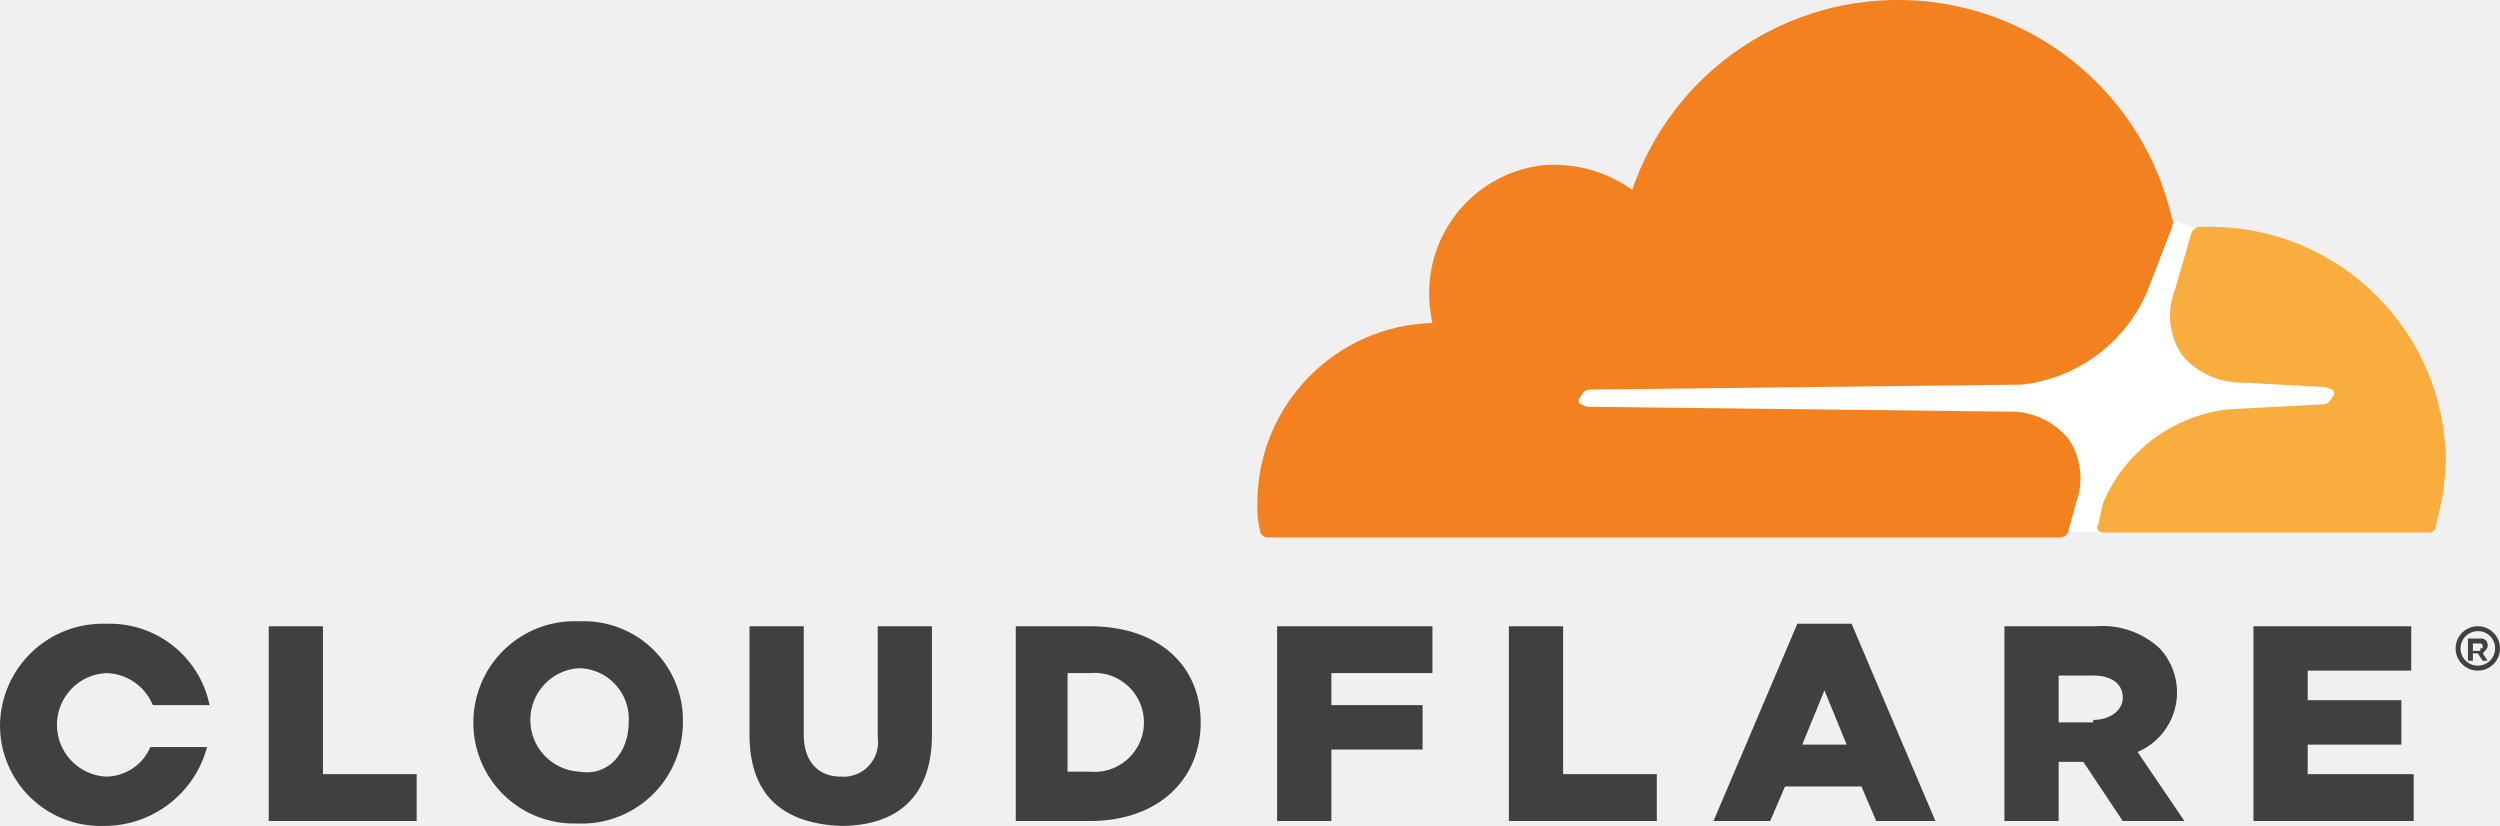
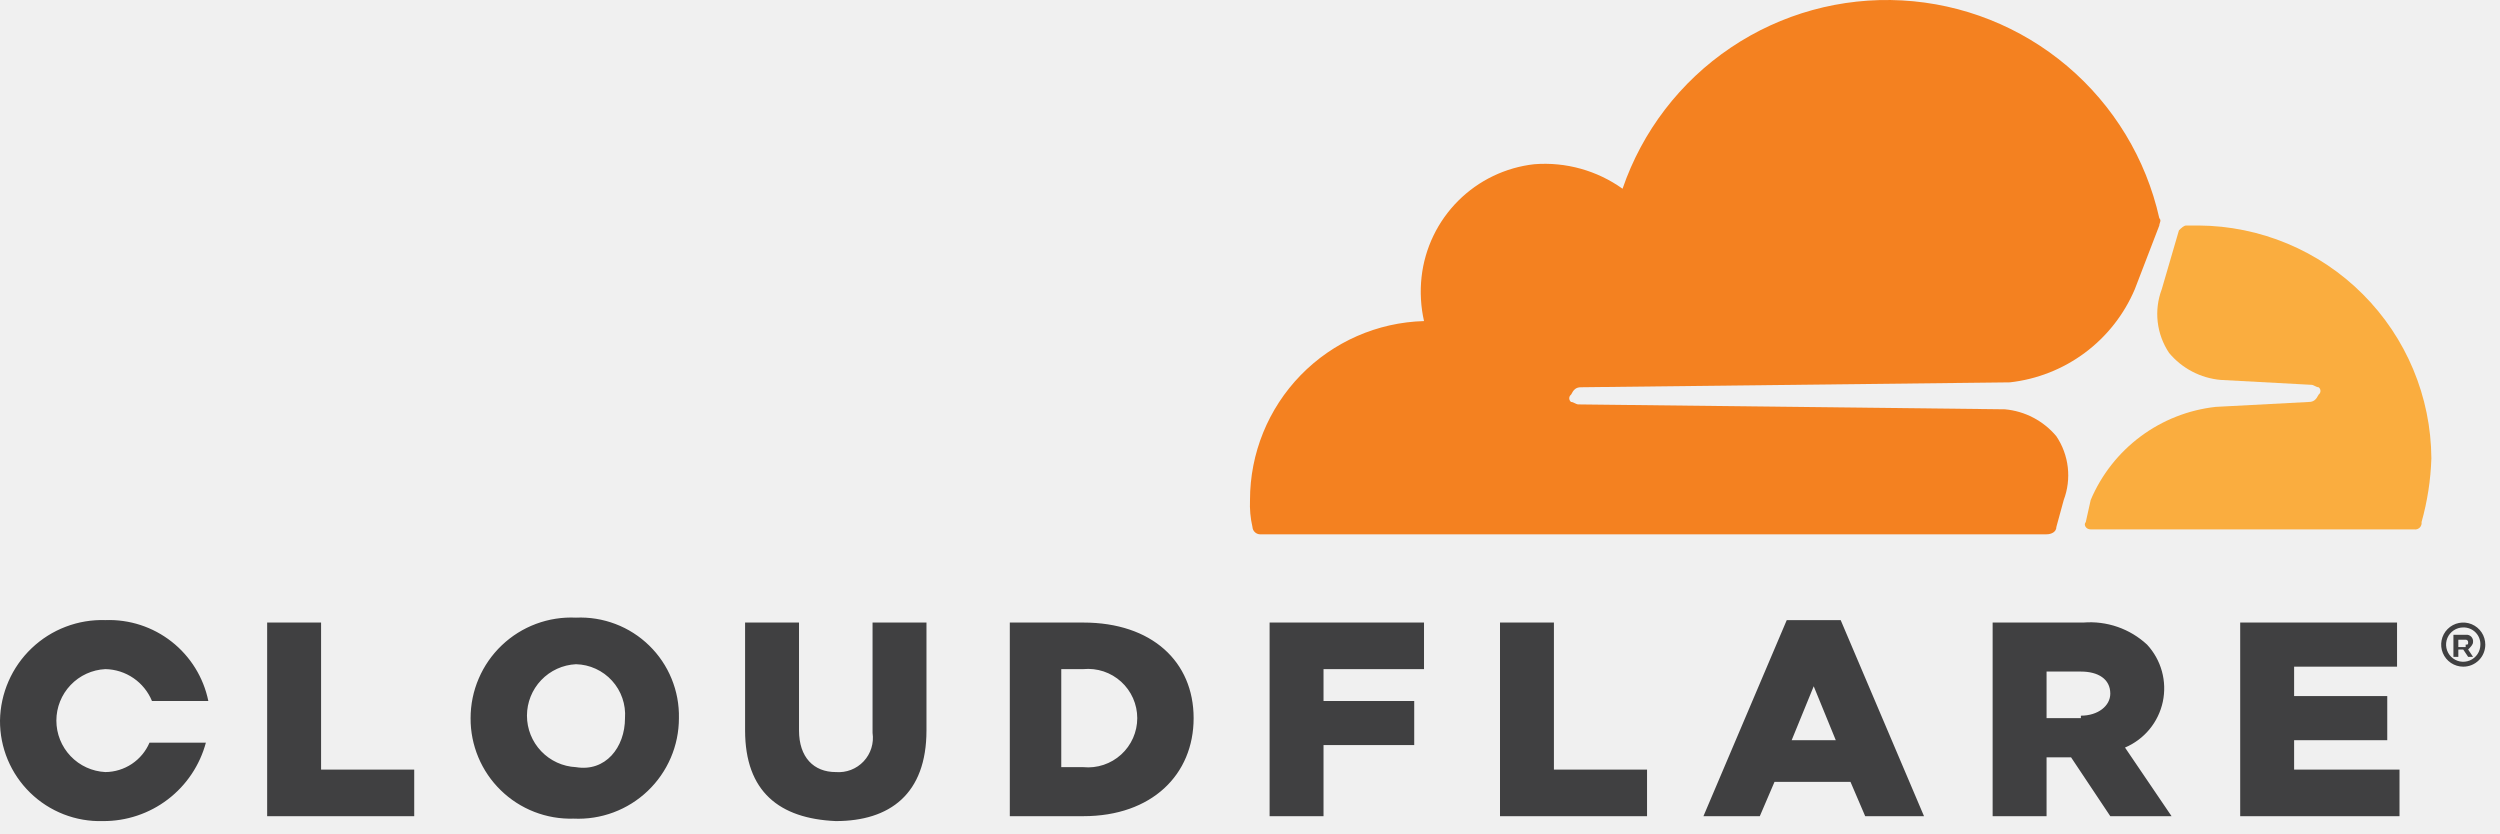
- <svg xmlns="http://www.w3.org/2000/svg" viewBox="0 0 101.4 33.5">
+ <svg xmlns="http://www.w3.org/2000/svg" width="144" height="48" viewBox="0 0 144 48" fill="none">
+   <g clip-path="url(#clip0_255_231)">
+     <path d="M118.871 28.8C119.098 28.199 119.178 27.552 119.104 26.913C119.03 26.275 118.805 25.663 118.447 25.129C118.079 24.688 117.628 24.324 117.119 24.058C116.611 23.791 116.054 23.628 115.482 23.576L90.918 23.294C90.776 23.294 90.635 23.153 90.494 23.153C90.461 23.128 90.434 23.096 90.416 23.06C90.398 23.023 90.388 22.982 90.388 22.941C90.388 22.9 90.398 22.86 90.416 22.823C90.434 22.786 90.461 22.754 90.494 22.729C90.635 22.447 90.776 22.306 91.059 22.306L115.765 22.024C117.333 21.849 118.827 21.261 120.092 20.318C121.358 19.375 122.349 18.112 122.965 16.659L124.376 12.988C124.376 12.847 124.518 12.706 124.376 12.565C123.609 9.146 121.746 6.071 119.072 3.808C116.397 1.544 113.057 0.216 109.558 0.024C106.06 -0.168 102.594 0.788 99.689 2.746C96.783 4.703 94.595 7.556 93.459 10.871C91.983 9.817 90.184 9.317 88.376 9.459C86.718 9.644 85.171 10.387 83.991 11.568C82.811 12.748 82.067 14.294 81.882 15.953C81.788 16.802 81.836 17.661 82.023 18.494C79.34 18.568 76.791 19.687 74.919 21.611C73.047 23.536 72 26.115 72 28.8C71.977 29.322 72.024 29.844 72.141 30.353C72.148 30.463 72.194 30.567 72.272 30.645C72.35 30.723 72.454 30.77 72.565 30.776H117.882C118.165 30.776 118.447 30.635 118.447 30.353L118.871 28.8Z" fill="#F48120" />
+     <path d="M126.635 12.989H125.929C125.788 12.989 125.647 13.13 125.506 13.271L124.518 16.659C124.291 17.26 124.21 17.907 124.284 18.546C124.358 19.184 124.583 19.796 124.941 20.33C125.309 20.771 125.76 21.135 126.269 21.401C126.778 21.668 127.334 21.831 127.906 21.883L133.129 22.165C133.271 22.165 133.412 22.306 133.553 22.306C133.586 22.331 133.613 22.363 133.631 22.4C133.649 22.436 133.659 22.477 133.659 22.518C133.659 22.559 133.649 22.6 133.631 22.636C133.613 22.673 133.586 22.705 133.553 22.73C133.412 23.012 133.271 23.153 132.988 23.153L127.624 23.436C126.055 23.61 124.561 24.198 123.296 25.141C122.03 26.084 121.039 27.347 120.424 28.8L120.141 30.071C120 30.212 120.141 30.494 120.424 30.494H139.059C139.116 30.503 139.175 30.497 139.23 30.479C139.285 30.461 139.335 30.43 139.376 30.389C139.418 30.347 139.449 30.297 139.467 30.242C139.485 30.187 139.491 30.128 139.482 30.071C139.818 28.875 140.008 27.642 140.047 26.4C140.025 22.85 138.605 19.452 136.094 16.942C133.584 14.431 130.185 13.011 126.635 12.989Z" fill="#FAAD3F" />
+     <path d="M141.882 38.4C141.631 38.4 141.385 38.325 141.176 38.186C140.967 38.046 140.804 37.848 140.708 37.615C140.612 37.383 140.587 37.128 140.636 36.881C140.685 36.635 140.806 36.409 140.984 36.231C141.161 36.053 141.388 35.932 141.634 35.883C141.881 35.834 142.136 35.859 142.368 35.955C142.601 36.052 142.799 36.215 142.939 36.423C143.078 36.632 143.153 36.878 143.153 37.129C143.153 37.296 143.121 37.462 143.057 37.616C142.994 37.771 142.9 37.911 142.782 38.029C142.664 38.147 142.524 38.241 142.369 38.305C142.215 38.368 142.049 38.401 141.882 38.4ZM141.882 36.141C141.687 36.141 141.496 36.199 141.333 36.308C141.171 36.416 141.044 36.571 140.969 36.751C140.894 36.932 140.875 37.13 140.913 37.322C140.951 37.514 141.045 37.69 141.183 37.828C141.322 37.966 141.498 38.06 141.689 38.099C141.881 38.137 142.08 38.117 142.26 38.042C142.441 37.968 142.595 37.841 142.704 37.678C142.812 37.516 142.87 37.325 142.87 37.129C142.874 36.999 142.85 36.869 142.802 36.747C142.753 36.626 142.68 36.516 142.588 36.423C142.496 36.331 142.385 36.258 142.264 36.21C142.143 36.161 142.013 36.138 141.882 36.141ZM142.447 37.835H142.165L141.882 37.412H141.6V37.835H141.317V36.565H142.023C142.081 36.556 142.14 36.562 142.195 36.58C142.25 36.598 142.3 36.629 142.341 36.67C142.382 36.712 142.413 36.762 142.431 36.817C142.45 36.872 142.455 36.931 142.447 36.988C142.447 37.129 142.306 37.27 142.165 37.412L142.447 37.835ZM142.023 37.129C142.165 37.129 142.165 37.129 142.165 36.988C142.165 36.969 142.162 36.951 142.155 36.934C142.148 36.916 142.137 36.901 142.124 36.887C142.111 36.874 142.095 36.864 142.078 36.857C142.061 36.85 142.042 36.847 142.023 36.847H141.6V37.27H142.023V37.129ZM15.388 35.859H18.494V44.329H23.859V47.012H15.388V35.859ZM27.106 41.365C27.106 40.58 27.265 39.804 27.574 39.084C27.882 38.363 28.334 37.712 28.902 37.171C29.469 36.63 30.141 36.209 30.876 35.935C31.61 35.661 32.393 35.539 33.176 35.576C33.952 35.541 34.727 35.666 35.453 35.943C36.179 36.219 36.84 36.642 37.396 37.185C37.952 37.727 38.391 38.378 38.684 39.097C38.979 39.816 39.122 40.588 39.106 41.365C39.106 42.149 38.947 42.925 38.638 43.646C38.329 44.367 37.877 45.017 37.31 45.558C36.742 46.1 36.071 46.52 35.336 46.794C34.601 47.068 33.818 47.19 33.035 47.153C32.262 47.176 31.492 47.043 30.772 46.762C30.052 46.481 29.395 46.058 28.842 45.517C28.288 44.977 27.849 44.331 27.551 43.618C27.253 42.904 27.101 42.138 27.106 41.365ZM36 41.365C36.028 40.973 35.975 40.58 35.847 40.21C35.719 39.839 35.516 39.498 35.252 39.208C34.988 38.917 34.668 38.684 34.312 38.521C33.955 38.357 33.569 38.268 33.176 38.259C32.415 38.296 31.697 38.624 31.172 39.176C30.646 39.728 30.353 40.461 30.353 41.223C30.353 41.986 30.646 42.719 31.172 43.27C31.697 43.822 32.415 44.151 33.176 44.188C34.87 44.471 36 43.059 36 41.365ZM42.917 42.071V35.859H46.023V42.071C46.023 43.623 46.87 44.471 48.141 44.471C48.438 44.495 48.736 44.452 49.014 44.346C49.292 44.239 49.542 44.07 49.746 43.853C49.95 43.636 50.101 43.375 50.19 43.091C50.279 42.807 50.302 42.506 50.259 42.212V35.859H53.365V42.071C53.365 45.741 51.247 47.294 48.141 47.294C44.894 47.153 42.917 45.6 42.917 42.071ZM58.023 35.859H62.4C66.353 35.859 68.753 38.117 68.753 41.365C68.753 44.612 66.353 47.012 62.4 47.012H58.165V35.859H58.023ZM62.4 44.188C62.793 44.226 63.19 44.181 63.565 44.056C63.94 43.931 64.285 43.729 64.577 43.463C64.87 43.197 65.103 42.873 65.263 42.512C65.423 42.151 65.506 41.76 65.506 41.365C65.506 40.969 65.423 40.579 65.263 40.217C65.103 39.856 64.87 39.532 64.577 39.266C64.285 39 63.94 38.798 63.565 38.673C63.19 38.549 62.793 38.504 62.4 38.541H61.129V44.188H62.4ZM73.129 35.859H82.023V38.541H76.235V40.376H81.459V42.917H76.235V47.012H73.129V35.859ZM86.4 35.859H89.506V44.329H94.87V47.012H86.4V35.859ZM102.917 35.718H106.023L110.823 47.012H107.435L106.588 45.035H102.212L101.365 47.012H98.118L102.917 35.718ZM105.741 42.635L104.47 39.529L103.2 42.635H105.741ZM114.776 35.859H120C120.666 35.805 121.337 35.89 121.969 36.108C122.601 36.327 123.18 36.675 123.67 37.129C124.075 37.565 124.368 38.093 124.526 38.666C124.684 39.24 124.701 39.843 124.577 40.424C124.452 41.006 124.189 41.549 123.81 42.008C123.431 42.466 122.948 42.827 122.4 43.059L125.082 47.012H121.553L119.294 43.623H117.882V47.012H114.776V35.859ZM119.859 41.223C120.847 41.223 121.553 40.659 121.553 39.953C121.553 39.106 120.847 38.682 119.859 38.682H117.882V41.365H119.859V41.223ZM129.035 35.859H138.07V38.4H132.141V40.094H137.506V42.635H132.141V44.329H138.212V47.012H129.035V35.859ZM8.612 42.776C8.399 43.275 8.045 43.701 7.594 44.002C7.142 44.303 6.613 44.466 6.07 44.471C5.309 44.433 4.591 44.105 4.066 43.553C3.54 43.001 3.247 42.268 3.247 41.506C3.247 40.744 3.54 40.011 4.066 39.459C4.591 38.907 5.309 38.578 6.07 38.541C6.648 38.552 7.209 38.732 7.686 39.058C8.162 39.384 8.533 39.842 8.753 40.376H12C11.722 39.024 10.974 37.814 9.888 36.961C8.803 36.108 7.45 35.667 6.07 35.718C5.29 35.692 4.512 35.822 3.783 36.101C3.053 36.379 2.387 36.8 1.822 37.339C1.256 37.878 0.804 38.524 0.492 39.239C0.179 39.955 0.012 40.725 -0 41.506C-0.004 42.279 0.147 43.045 0.445 43.759C0.743 44.472 1.182 45.118 1.736 45.659C2.289 46.199 2.946 46.622 3.666 46.903C4.387 47.184 5.156 47.317 5.929 47.294C7.278 47.303 8.592 46.865 9.665 46.047C10.738 45.23 11.509 44.079 11.859 42.776H8.612Z" fill="#404041" />
+   </g>
  <defs>
-     <style>
-       .a {
-         fill: #fff;
-       }
- 
-       .b {
-         fill: #f48120;
-       }
- 
-       .c {
-         fill: #faad3f;
-       }
- 
-       .d {
-         fill: #404041;
-       }
-     </style>
+     <clipPath id="clip0_255_231">
+       <rect width="144" height="48" fill="white" />
+     </clipPath>
  </defs>
-   <path class="a" d="M94.7,10.6,89.1,9.3l-1-.4-25.7.2V21.5l32.3.1Z" />
-   <path class="b" d="M84.2,20.4a2.855,2.855,0,0,0-.3-2.6,3.094,3.094,0,0,0-2.1-1.1l-17.4-.2c-.1,0-.2-.1-.3-.1a.188.188,0,0,1,0-.3c.1-.2.2-.3.4-.3L82,15.6a6.292,6.292,0,0,0,5.1-3.8l1-2.6c0-.1.1-.2,0-.3A11.396,11.396,0,0,0,66.2,7.7a5.459,5.459,0,0,0-3.6-1A5.209,5.209,0,0,0,58,11.3a5.463,5.463,0,0,0,.1,1.8A7.302,7.302,0,0,0,51,20.4a4.102,4.102,0,0,0,.1,1.1.319.319,0,0,0,.3.3H83.5c.2,0,.4-.1.4-.3Z" />
-   <path class="c" d="M89.7,9.2h-.5c-.1,0-.2.1-.3.2l-.7,2.4a2.855,2.855,0,0,0,.3,2.6,3.094,3.094,0,0,0,2.1,1.1l3.7.2c.1,0,.2.1.3.1a.188.188,0,0,1,0,.3c-.1.2-.2.3-.4.3l-3.8.2a6.292,6.292,0,0,0-5.1,3.8l-.2.9c-.1.1,0,.3.2.3H98.5a.265.265,0,0,0,.3-.3,10.872,10.872,0,0,0,.4-2.6,9.56,9.56,0,0,0-9.5-9.5" />
-   <path class="d" d="M100.5,27.2a.9.9,0,1,1,.9-.9.896.896,0,0,1-.9.9m0-1.6a.7.7,0,1,0,.7.7.684.684,0,0,0-.7-.7m.4,1.2h-.2l-.2-.3h-.2v.3h-.2v-.9h.5a.265.265,0,0,1,.3.3c0,.1-.1.2-.2.3l.2.3Zm-.3-.5c.1,0,.1,0,.1-.1a.098.098,0,0,0-.1-.1h-.3v.3h.3Zm-89.7-.9h2.2v6h3.8v1.9h-6Zm8.3,3.9a4.105,4.105,0,0,1,4.3-4.1,4.02,4.02,0,0,1,4.2,4.1,4.105,4.105,0,0,1-4.3,4.1,4.079,4.079,0,0,1-4.2-4.1m6.3,0a2.056,2.056,0,0,0-2-2.2,2.103,2.103,0,0,0,0,4.2c1.2.2,2-.8,2-2m4.9.5V25.4h2.2v4.4c0,1.1.6,1.7,1.5,1.7a1.399,1.399,0,0,0,1.5-1.6V25.4h2.2v4.4c0,2.6-1.5,3.7-3.7,3.7-2.3-.1-3.7-1.2-3.7-3.7m10.7-4.4h3.1c2.8,0,4.5,1.6,4.5,3.9s-1.7,4-4.5,4h-3V25.4Zm3.1,5.9a2.009,2.009,0,1,0,0-4h-.9v4Zm7.6-5.9h6.3v1.9H54v1.3h3.7v1.8H54v2.9H51.8Zm9.4,0h2.2v6h3.8v1.9h-6Zm11.7-.1h2.2l3.4,8H76.1l-.6-1.4H72.4l-.6,1.4H69.5Zm2,4.9L74,28l-.9,2.2Zm6.4-4.8H85a3.418,3.418,0,0,1,2.6.9,2.624,2.624,0,0,1-.9,4.2l1.9,2.8H86.1l-1.6-2.4h-1v2.4H81.3Zm3.6,3.8c.7,0,1.2-.4,1.2-.9,0-.6-.5-.9-1.2-.9H83.5v1.9h1.4Zm6.5-3.8h6.4v1.8H93.6v1.2h3.8v1.8H93.6v1.2h4.3v1.9H91.4ZM6.1,30.3a1.975,1.975,0,0,1-1.8,1.2,2.103,2.103,0,0,1,0-4.2,2.098,2.098,0,0,1,1.9,1.3H8.5a4.135,4.135,0,0,0-4.2-3.3A4.165,4.165,0,0,0,0,29.4a4.079,4.079,0,0,0,4.2,4.1,4.318,4.318,0,0,0,4.2-3.2Z" />
</svg>
